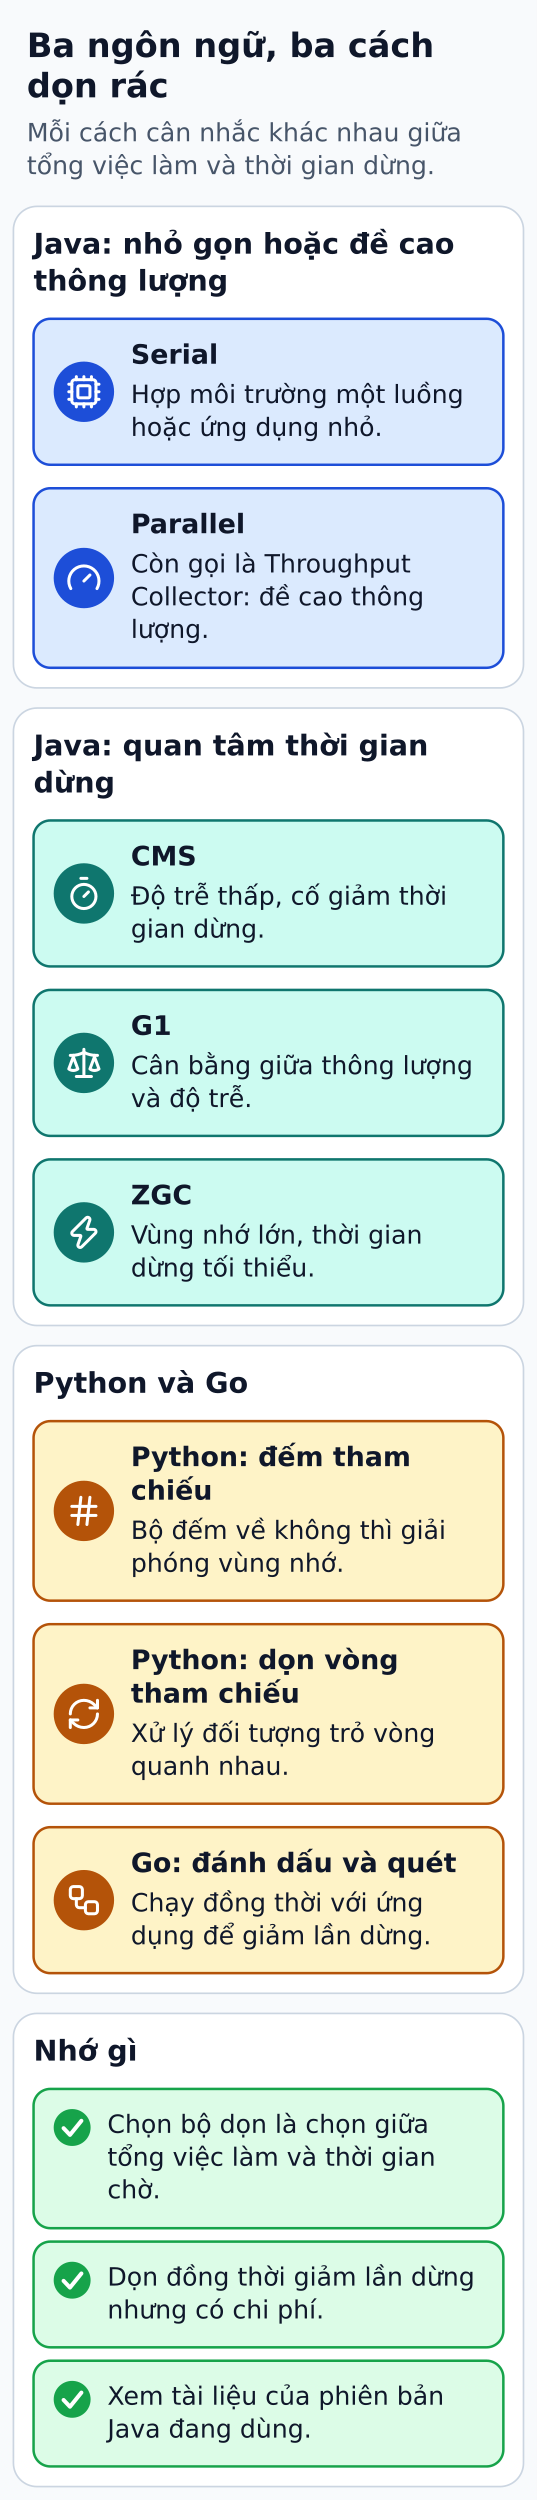
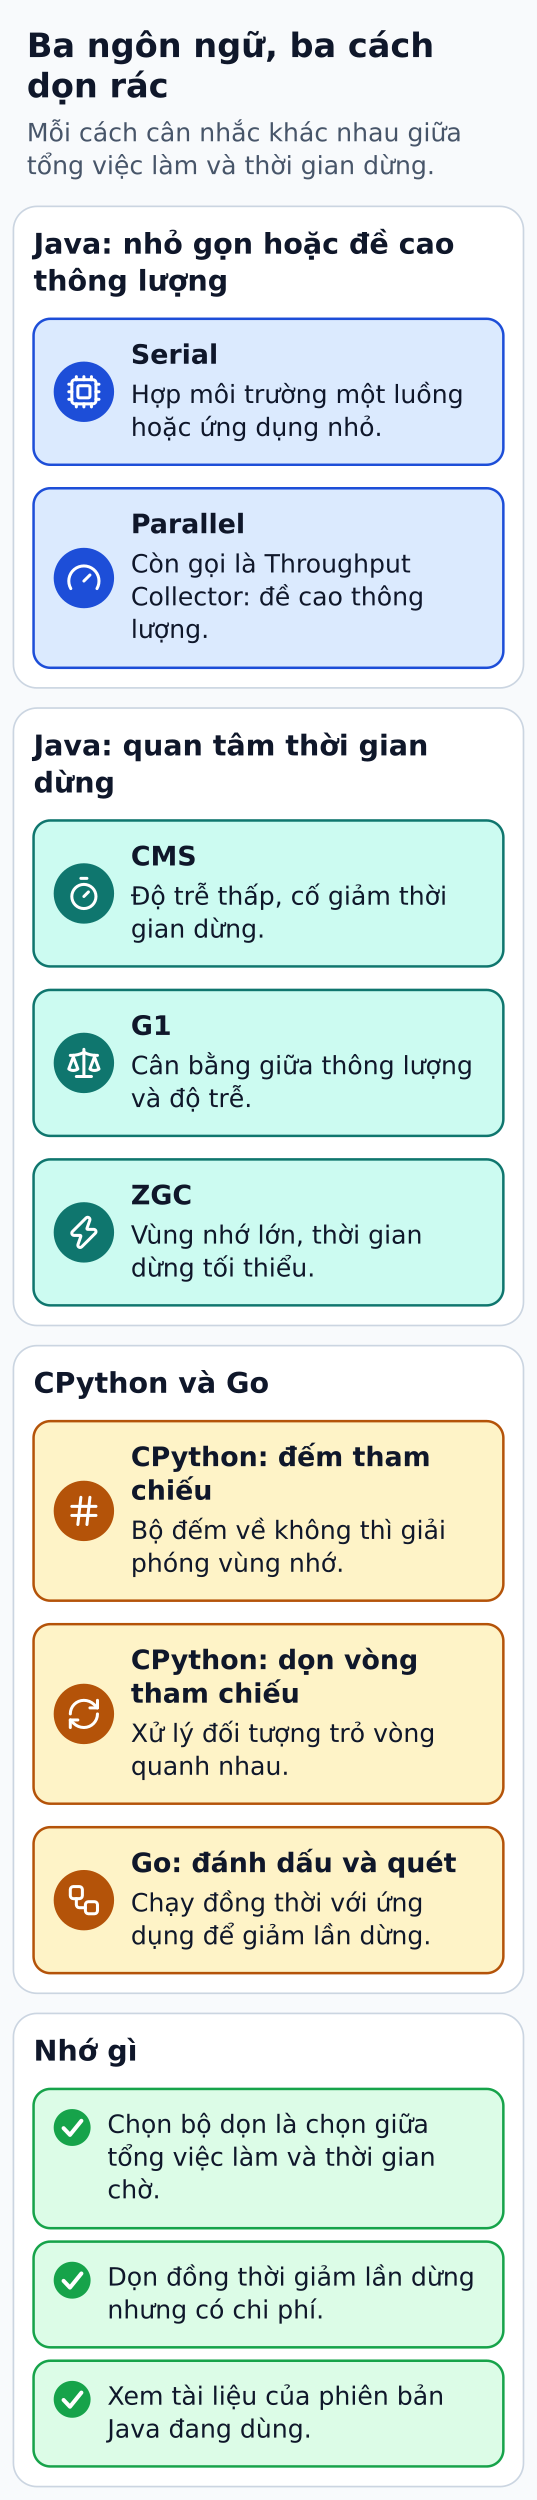
<svg xmlns="http://www.w3.org/2000/svg" width="320" height="1490" viewBox="0 0 320 1490" role="img" aria-labelledby="title desc">
  <defs>
    <marker id="arrow" markerWidth="8" markerHeight="8" refX="6" refY="3" orient="auto">
      <path d="M0,0 L6,3 L0,6" fill="none" stroke="#334155" stroke-width="1.5" />
    </marker>
  </defs>
  <rect width="320" height="1490" fill="#f8fafc" />
  <g font-family="DejaVu Sans, Arial, sans-serif" fill="#0f172a">
    <text x="16" y="34" font-size="20" fill="#0f172a" font-weight="bold" text-anchor="start">Ba ngôn ngữ, ba cách</text>
    <text x="16" y="58" font-size="20" fill="#0f172a" font-weight="bold" text-anchor="start">dọn rác</text>
    <text x="16" y="84.2" font-size="15" fill="#475569" font-weight="normal" text-anchor="start">Mỗi cách cân nhắc khác nhau giữa</text>
    <text x="16" y="103.8" font-size="15" fill="#475569" font-weight="normal" text-anchor="start">tổng việc làm và thời gian dừng.</text>
    <rect x="8" y="123" width="304" height="287" rx="14" fill="#ffffff" stroke="#cbd5e1" stroke-width="1" />
    <text x="20" y="151.2" font-size="17" fill="#0f172a" font-weight="bold" text-anchor="start">Java: nhỏ gọn hoặc đề cao</text>
    <text x="20" y="173.2" font-size="17" fill="#0f172a" font-weight="bold" text-anchor="start">thông lượng</text>
    <rect x="20" y="190" width="280" height="87" rx="10" fill="#dbeafe" stroke="#1d4ed8" stroke-width="1.5" />
    <circle cx="50" cy="233.5" r="18" fill="#1d4ed8" />
    <g transform="translate(39.2 222.7) scale(0.9)" fill="none" stroke="#FFFFFF" stroke-width="2" stroke-linecap="round" stroke-linejoin="round">
      <path d="M12 20v2" />
      <path d="M12 2v2" />
      <path d="M17 20v2" />
      <path d="M17 2v2" />
      <path d="M2 12h2" />
      <path d="M2 17h2" />
      <path d="M2 7h2" />
      <path d="M20 12h2" />
      <path d="M20 17h2" />
      <path d="M20 7h2" />
      <path d="M7 20v2" />
      <path d="M7 2v2" />
      <rect height="16" rx="2" width="16" x="4" y="4" />
      <rect height="8" rx="1" width="8" x="8" y="8" />
    </g>
    <text x="78" y="216.8" font-size="16" fill="#0f172a" font-weight="bold" text-anchor="start">Serial</text>
    <text x="78" y="240.2" font-size="15" fill="#0f172a" font-weight="normal" text-anchor="start">Hợp môi trường một luồng</text>
    <text x="78" y="259.8" font-size="15" fill="#0f172a" font-weight="normal" text-anchor="start">hoặc ứng dụng nhỏ.</text>
    <rect x="20" y="291" width="280" height="107" rx="10" fill="#dbeafe" stroke="#1d4ed8" stroke-width="1.5" />
    <circle cx="50" cy="344.5" r="18" fill="#1d4ed8" />
    <g transform="translate(39.2 333.7) scale(0.9)" fill="none" stroke="#FFFFFF" stroke-width="2" stroke-linecap="round" stroke-linejoin="round">
      <path d="m12 14 4-4" />
      <path d="M3.34 19a10 10 0 1 1 17.32 0" />
    </g>
    <text x="78" y="317.8" font-size="16" fill="#0f172a" font-weight="bold" text-anchor="start">Parallel</text>
    <text x="78" y="341.2" font-size="15" fill="#0f172a" font-weight="normal" text-anchor="start">Còn gọi là Throughput</text>
    <text x="78" y="360.8" font-size="15" fill="#0f172a" font-weight="normal" text-anchor="start">Collector: đề cao thông</text>
    <text x="78" y="380.2" font-size="15" fill="#0f172a" font-weight="normal" text-anchor="start">lượng.</text>
    <rect x="8" y="422" width="304" height="368" rx="14" fill="#ffffff" stroke="#cbd5e1" stroke-width="1" />
    <text x="20" y="450.2" font-size="17" fill="#0f172a" font-weight="bold" text-anchor="start">Java: quan tâm thời gian</text>
    <text x="20" y="472.3" font-size="17" fill="#0f172a" font-weight="bold" text-anchor="start">dừng</text>
    <rect x="20" y="489" width="280" height="87" rx="10" fill="#ccfbf1" stroke="#0f766e" stroke-width="1.5" />
    <circle cx="50" cy="532.5" r="18" fill="#0f766e" />
    <g transform="translate(39.2 521.7) scale(0.9)" fill="none" stroke="#FFFFFF" stroke-width="2" stroke-linecap="round" stroke-linejoin="round">
      <line x1="10" x2="14" y1="2" y2="2" />
      <line x1="12" x2="15" y1="14" y2="11" />
      <circle cx="12" cy="14" r="8" />
    </g>
    <text x="78" y="515.8" font-size="16" fill="#0f172a" font-weight="bold" text-anchor="start">CMS</text>
    <text x="78" y="539.2" font-size="15" fill="#0f172a" font-weight="normal" text-anchor="start">Độ trễ thấp, cố giảm thời</text>
    <text x="78" y="558.8" font-size="15" fill="#0f172a" font-weight="normal" text-anchor="start">gian dừng.</text>
    <rect x="20" y="590" width="280" height="87" rx="10" fill="#ccfbf1" stroke="#0f766e" stroke-width="1.5" />
    <circle cx="50" cy="633.5" r="18" fill="#0f766e" />
    <g transform="translate(39.2 622.7) scale(0.9)" fill="none" stroke="#FFFFFF" stroke-width="2" stroke-linecap="round" stroke-linejoin="round">
      <path d="M12 3v18" />
      <path d="m19 8 3 8a5 5 0 0 1-6 0zV7" />
      <path d="M3 7h1a17 17 0 0 0 8-2 17 17 0 0 0 8 2h1" />
      <path d="m5 8 3 8a5 5 0 0 1-6 0zV7" />
      <path d="M7 21h10" />
    </g>
    <text x="78" y="616.8" font-size="16" fill="#0f172a" font-weight="bold" text-anchor="start">G1</text>
    <text x="78" y="640.2" font-size="15" fill="#0f172a" font-weight="normal" text-anchor="start">Cân bằng giữa thông lượng</text>
    <text x="78" y="659.8" font-size="15" fill="#0f172a" font-weight="normal" text-anchor="start">và độ trễ.</text>
    <rect x="20" y="691" width="280" height="87" rx="10" fill="#ccfbf1" stroke="#0f766e" stroke-width="1.5" />
    <circle cx="50" cy="734.5" r="18" fill="#0f766e" />
    <g transform="translate(39.2 723.7) scale(0.9)" fill="none" stroke="#FFFFFF" stroke-width="2" stroke-linecap="round" stroke-linejoin="round">
      <path d="M15.914 4a1.5 1.5 0 00-2.474-1.561l-9 9A1.5 1.5 0 005.5 14h4.002a.5.5 0 01.471.666L8.086 20a1.5 1.5 0 002.475 1.56l9-9A1.5 1.5 0 0018.5 10h-3.997a.5.5 0 01-.472-.667z" />
    </g>
    <text x="78" y="717.8" font-size="16" fill="#0f172a" font-weight="bold" text-anchor="start">ZGC</text>
    <text x="78" y="741.2" font-size="15" fill="#0f172a" font-weight="normal" text-anchor="start">Vùng nhớ lớn, thời gian</text>
    <text x="78" y="760.8" font-size="15" fill="#0f172a" font-weight="normal" text-anchor="start">dừng tối thiểu.</text>
    <rect x="8" y="802" width="304" height="386" rx="14" fill="#ffffff" stroke="#cbd5e1" stroke-width="1" />
-     <text x="20" y="830.1" font-size="17" fill="#0f172a" font-weight="bold" text-anchor="start">Python và Go</text>
+     <text x="20" y="830.1" font-size="17" fill="#0f172a" font-weight="bold" text-anchor="start">CPython và Go</text>
    <rect x="20" y="847" width="280" height="107" rx="10" fill="#fef3c7" stroke="#b45309" stroke-width="1.5" />
    <circle cx="50" cy="900.5" r="18" fill="#b45309" />
    <g transform="translate(39.2 889.7) scale(0.9)" fill="none" stroke="#FFFFFF" stroke-width="2" stroke-linecap="round" stroke-linejoin="round">
      <line x1="4" x2="20" y1="9" y2="9" />
      <line x1="4" x2="20" y1="15" y2="15" />
      <line x1="10" x2="8" y1="3" y2="21" />
      <line x1="16" x2="14" y1="3" y2="21" />
    </g>
-     <text x="78" y="873.8" font-size="16" fill="#0f172a" font-weight="bold" text-anchor="start">Python: đếm tham</text>
+     <text x="78" y="873.8" font-size="16" fill="#0f172a" font-weight="bold" text-anchor="start">CPython: đếm tham</text>
    <text x="78" y="893.8" font-size="16" fill="#0f172a" font-weight="bold" text-anchor="start">chiếu</text>
    <text x="78" y="917.2" font-size="15" fill="#0f172a" font-weight="normal" text-anchor="start">Bộ đếm về không thì giải</text>
    <text x="78" y="936.8" font-size="15" fill="#0f172a" font-weight="normal" text-anchor="start">phóng vùng nhớ.</text>
    <rect x="20" y="968" width="280" height="107" rx="10" fill="#fef3c7" stroke="#b45309" stroke-width="1.5" />
    <circle cx="50" cy="1021.5" r="18" fill="#b45309" />
    <g transform="translate(39.2 1010.7) scale(0.9)" fill="none" stroke="#FFFFFF" stroke-width="2" stroke-linecap="round" stroke-linejoin="round">
      <path d="M3 12a9 9 0 0 1 9-9 9.75 9.75 0 0 1 6.74 2.74L21 8" />
      <path d="M21 3v5h-5" />
      <path d="M21 12a9 9 0 0 1-9 9 9.75 9.75 0 0 1-6.74-2.74L3 16" />
      <path d="M8 16H3v5" />
    </g>
-     <text x="78" y="994.8" font-size="16" fill="#0f172a" font-weight="bold" text-anchor="start">Python: dọn vòng</text>
+     <text x="78" y="994.8" font-size="16" fill="#0f172a" font-weight="bold" text-anchor="start">CPython: dọn vòng</text>
    <text x="78" y="1014.8" font-size="16" fill="#0f172a" font-weight="bold" text-anchor="start">tham chiếu</text>
    <text x="78" y="1038.2" font-size="15" fill="#0f172a" font-weight="normal" text-anchor="start">Xử lý đối tượng trỏ vòng</text>
    <text x="78" y="1057.8" font-size="15" fill="#0f172a" font-weight="normal" text-anchor="start">quanh nhau.</text>
    <rect x="20" y="1089" width="280" height="87" rx="10" fill="#fef3c7" stroke="#b45309" stroke-width="1.5" />
    <circle cx="50" cy="1132.5" r="18" fill="#b45309" />
    <g transform="translate(39.2 1121.7) scale(0.9)" fill="none" stroke="#FFFFFF" stroke-width="2" stroke-linecap="round" stroke-linejoin="round">
      <rect height="8" rx="2" width="8" x="3" y="3" />
      <path d="M7 11v4a2 2 0 0 0 2 2h4" />
      <rect height="8" rx="2" width="8" x="13" y="13" />
    </g>
    <text x="78" y="1115.8" font-size="16" fill="#0f172a" font-weight="bold" text-anchor="start">Go: đánh dấu và quét</text>
    <text x="78" y="1139.2" font-size="15" fill="#0f172a" font-weight="normal" text-anchor="start">Chạy đồng thời với ứng</text>
    <text x="78" y="1158.8" font-size="15" fill="#0f172a" font-weight="normal" text-anchor="start">dụng để giảm lần dừng.</text>
    <rect x="8" y="1200" width="304" height="282" rx="14" fill="#ffffff" stroke="#cbd5e1" stroke-width="1" />
    <text x="20" y="1228.1" font-size="17" fill="#0f172a" font-weight="bold" text-anchor="start">Nhớ gì</text>
    <rect x="20" y="1245" width="280" height="83" rx="10" fill="#dcfce7" stroke="#16a34a" stroke-width="1.5" />
    <circle cx="43" cy="1268" r="11" fill="#16a34a" />
    <polyline points="37.9,1268.4 41.7,1272.4 48.5,1264" fill="none" stroke="#ffffff" stroke-width="2.4" stroke-linecap="round" stroke-linejoin="round" />
    <text x="64" y="1271.2" font-size="15" fill="#0f172a" font-weight="normal" text-anchor="start">Chọn bộ dọn là chọn giữa</text>
    <text x="64" y="1290.8" font-size="15" fill="#0f172a" font-weight="normal" text-anchor="start">tổng việc làm và thời gian</text>
    <text x="64" y="1310.2" font-size="15" fill="#0f172a" font-weight="normal" text-anchor="start">chờ.</text>
    <rect x="20" y="1336" width="280" height="63" rx="10" fill="#dcfce7" stroke="#16a34a" stroke-width="1.5" />
    <circle cx="43" cy="1359" r="11" fill="#16a34a" />
    <polyline points="37.9,1359.4 41.7,1363.4 48.5,1355" fill="none" stroke="#ffffff" stroke-width="2.4" stroke-linecap="round" stroke-linejoin="round" />
    <text x="64" y="1362.2" font-size="15" fill="#0f172a" font-weight="normal" text-anchor="start">Dọn đồng thời giảm lần dừng</text>
    <text x="64" y="1381.8" font-size="15" fill="#0f172a" font-weight="normal" text-anchor="start">nhưng có chi phí.</text>
    <rect x="20" y="1407" width="280" height="63" rx="10" fill="#dcfce7" stroke="#16a34a" stroke-width="1.5" />
    <circle cx="43" cy="1430" r="11" fill="#16a34a" />
    <polyline points="37.9,1430.4 41.7,1434.4 48.5,1426" fill="none" stroke="#ffffff" stroke-width="2.4" stroke-linecap="round" stroke-linejoin="round" />
    <text x="64" y="1433.2" font-size="15" fill="#0f172a" font-weight="normal" text-anchor="start">Xem tài liệu của phiên bản</text>
    <text x="64" y="1452.8" font-size="15" fill="#0f172a" font-weight="normal" text-anchor="start">Java đang dùng.</text>
  </g>
</svg>
